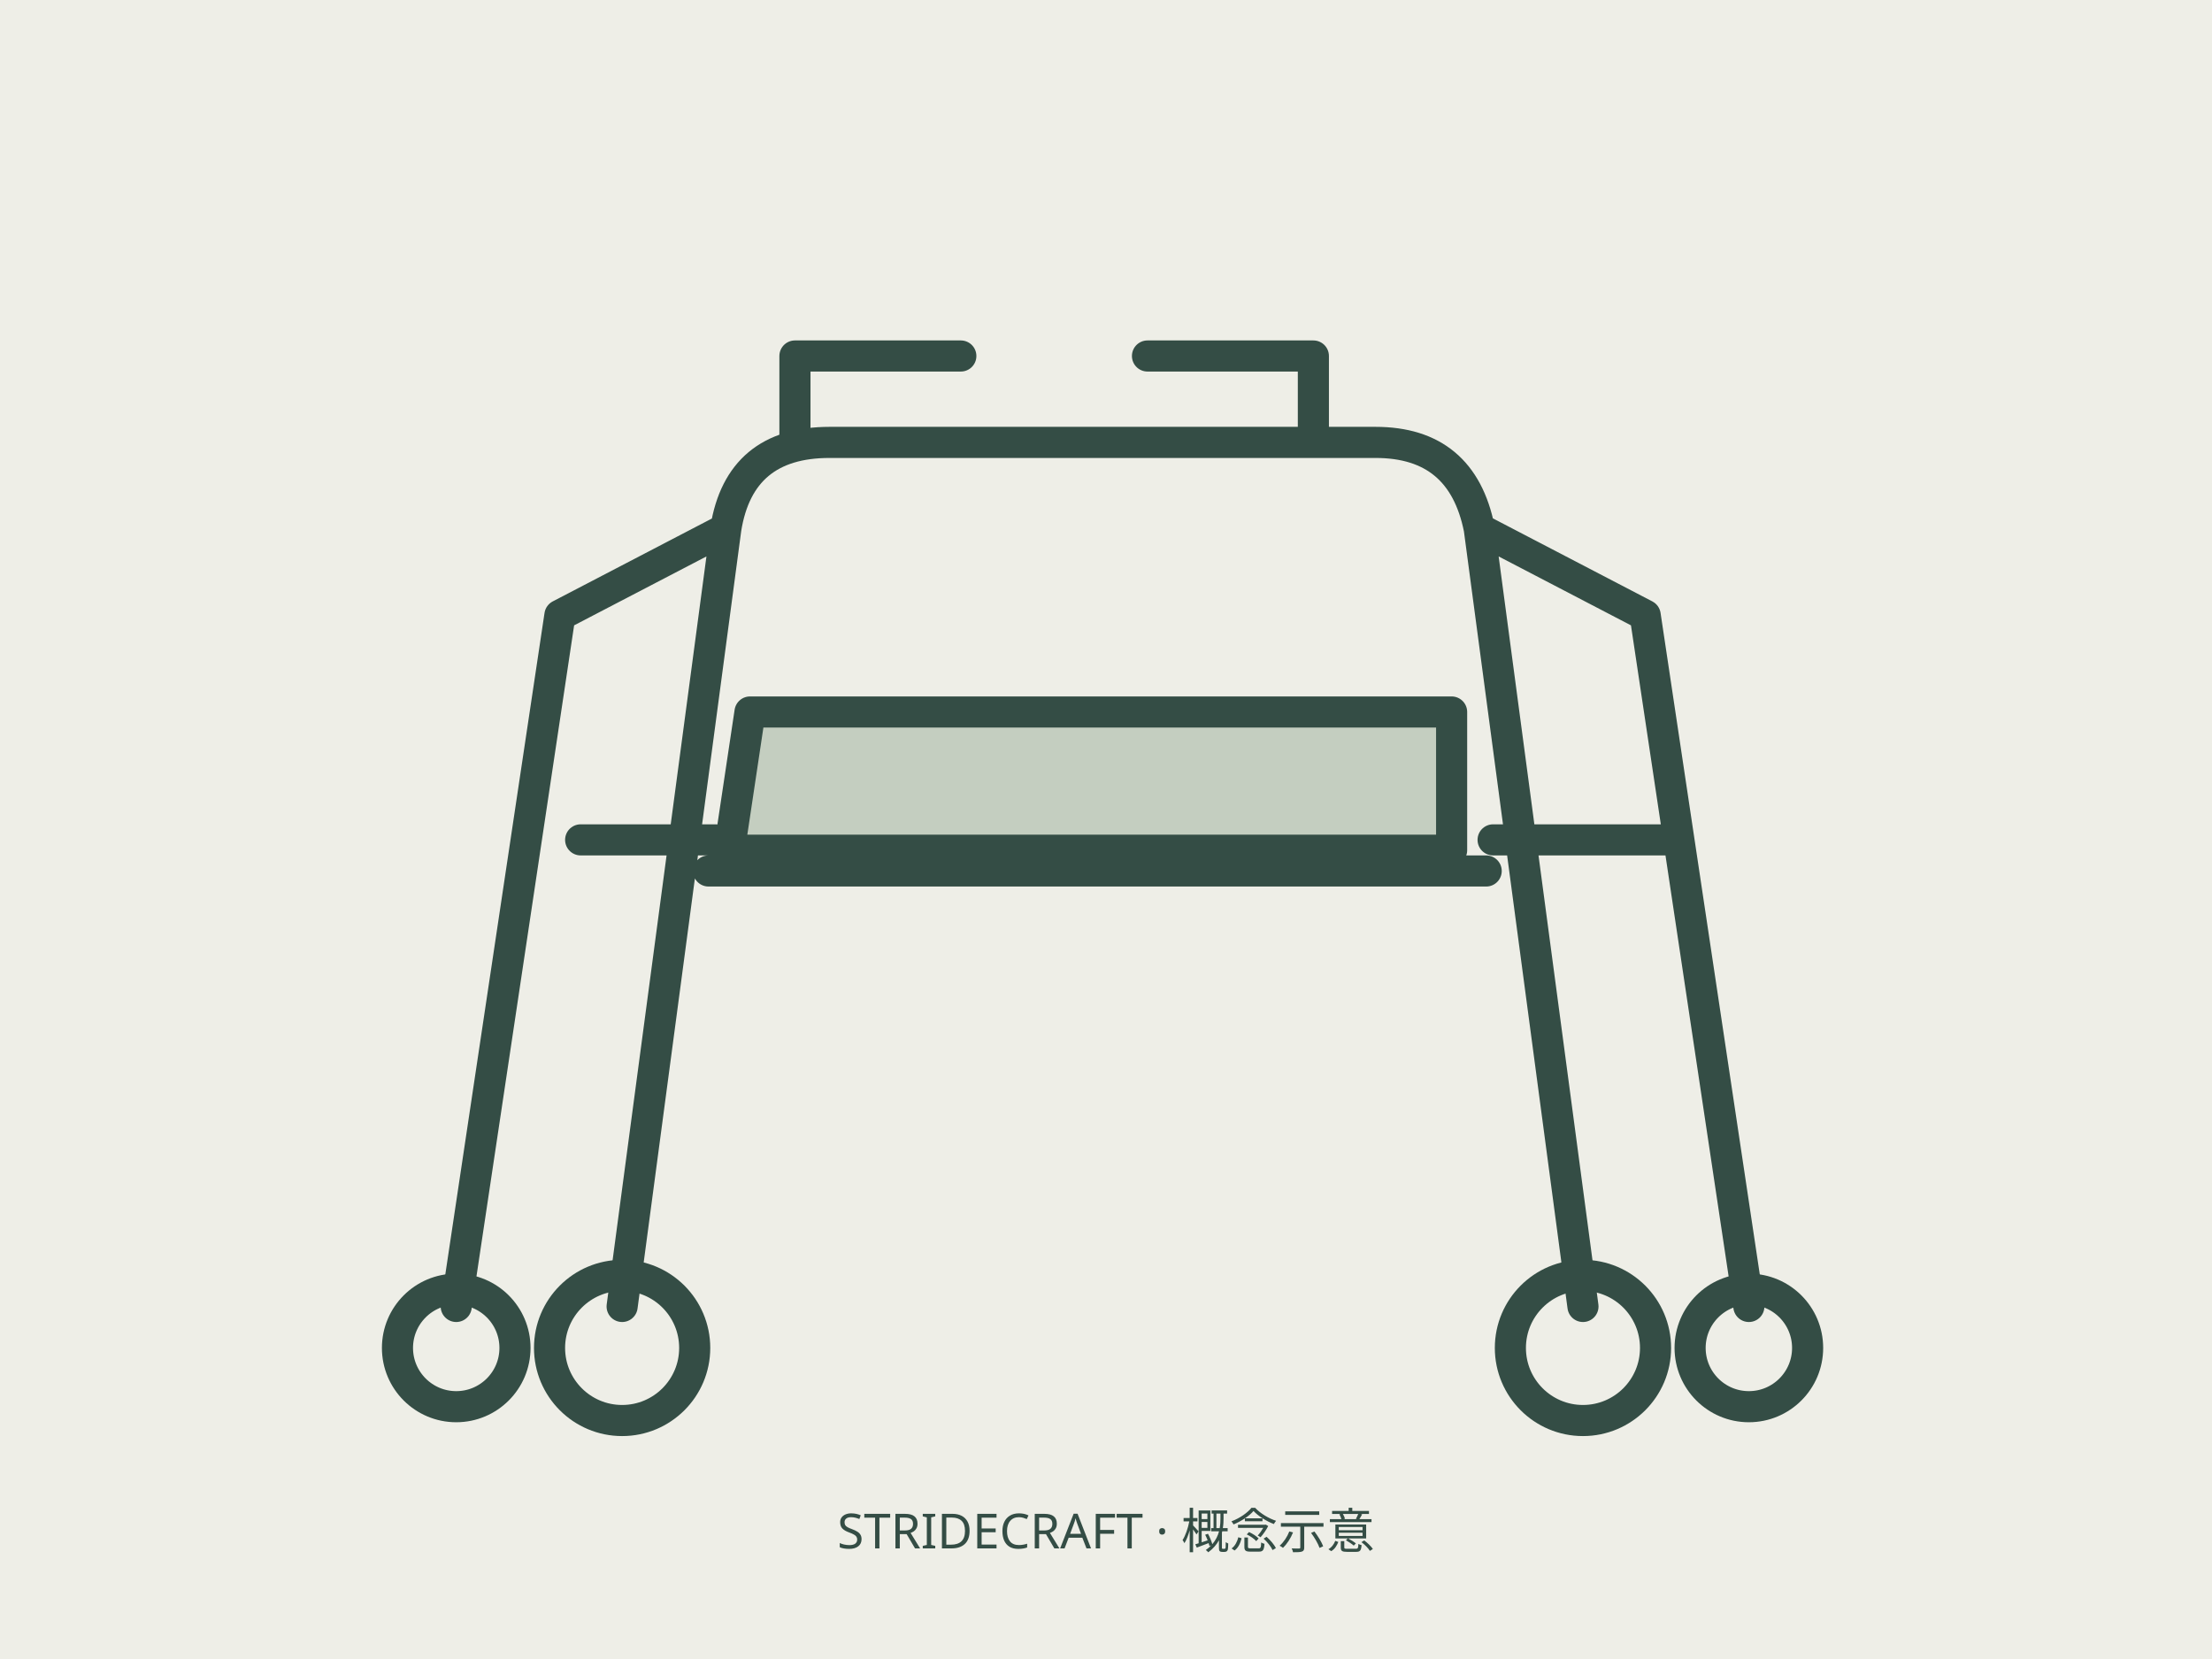
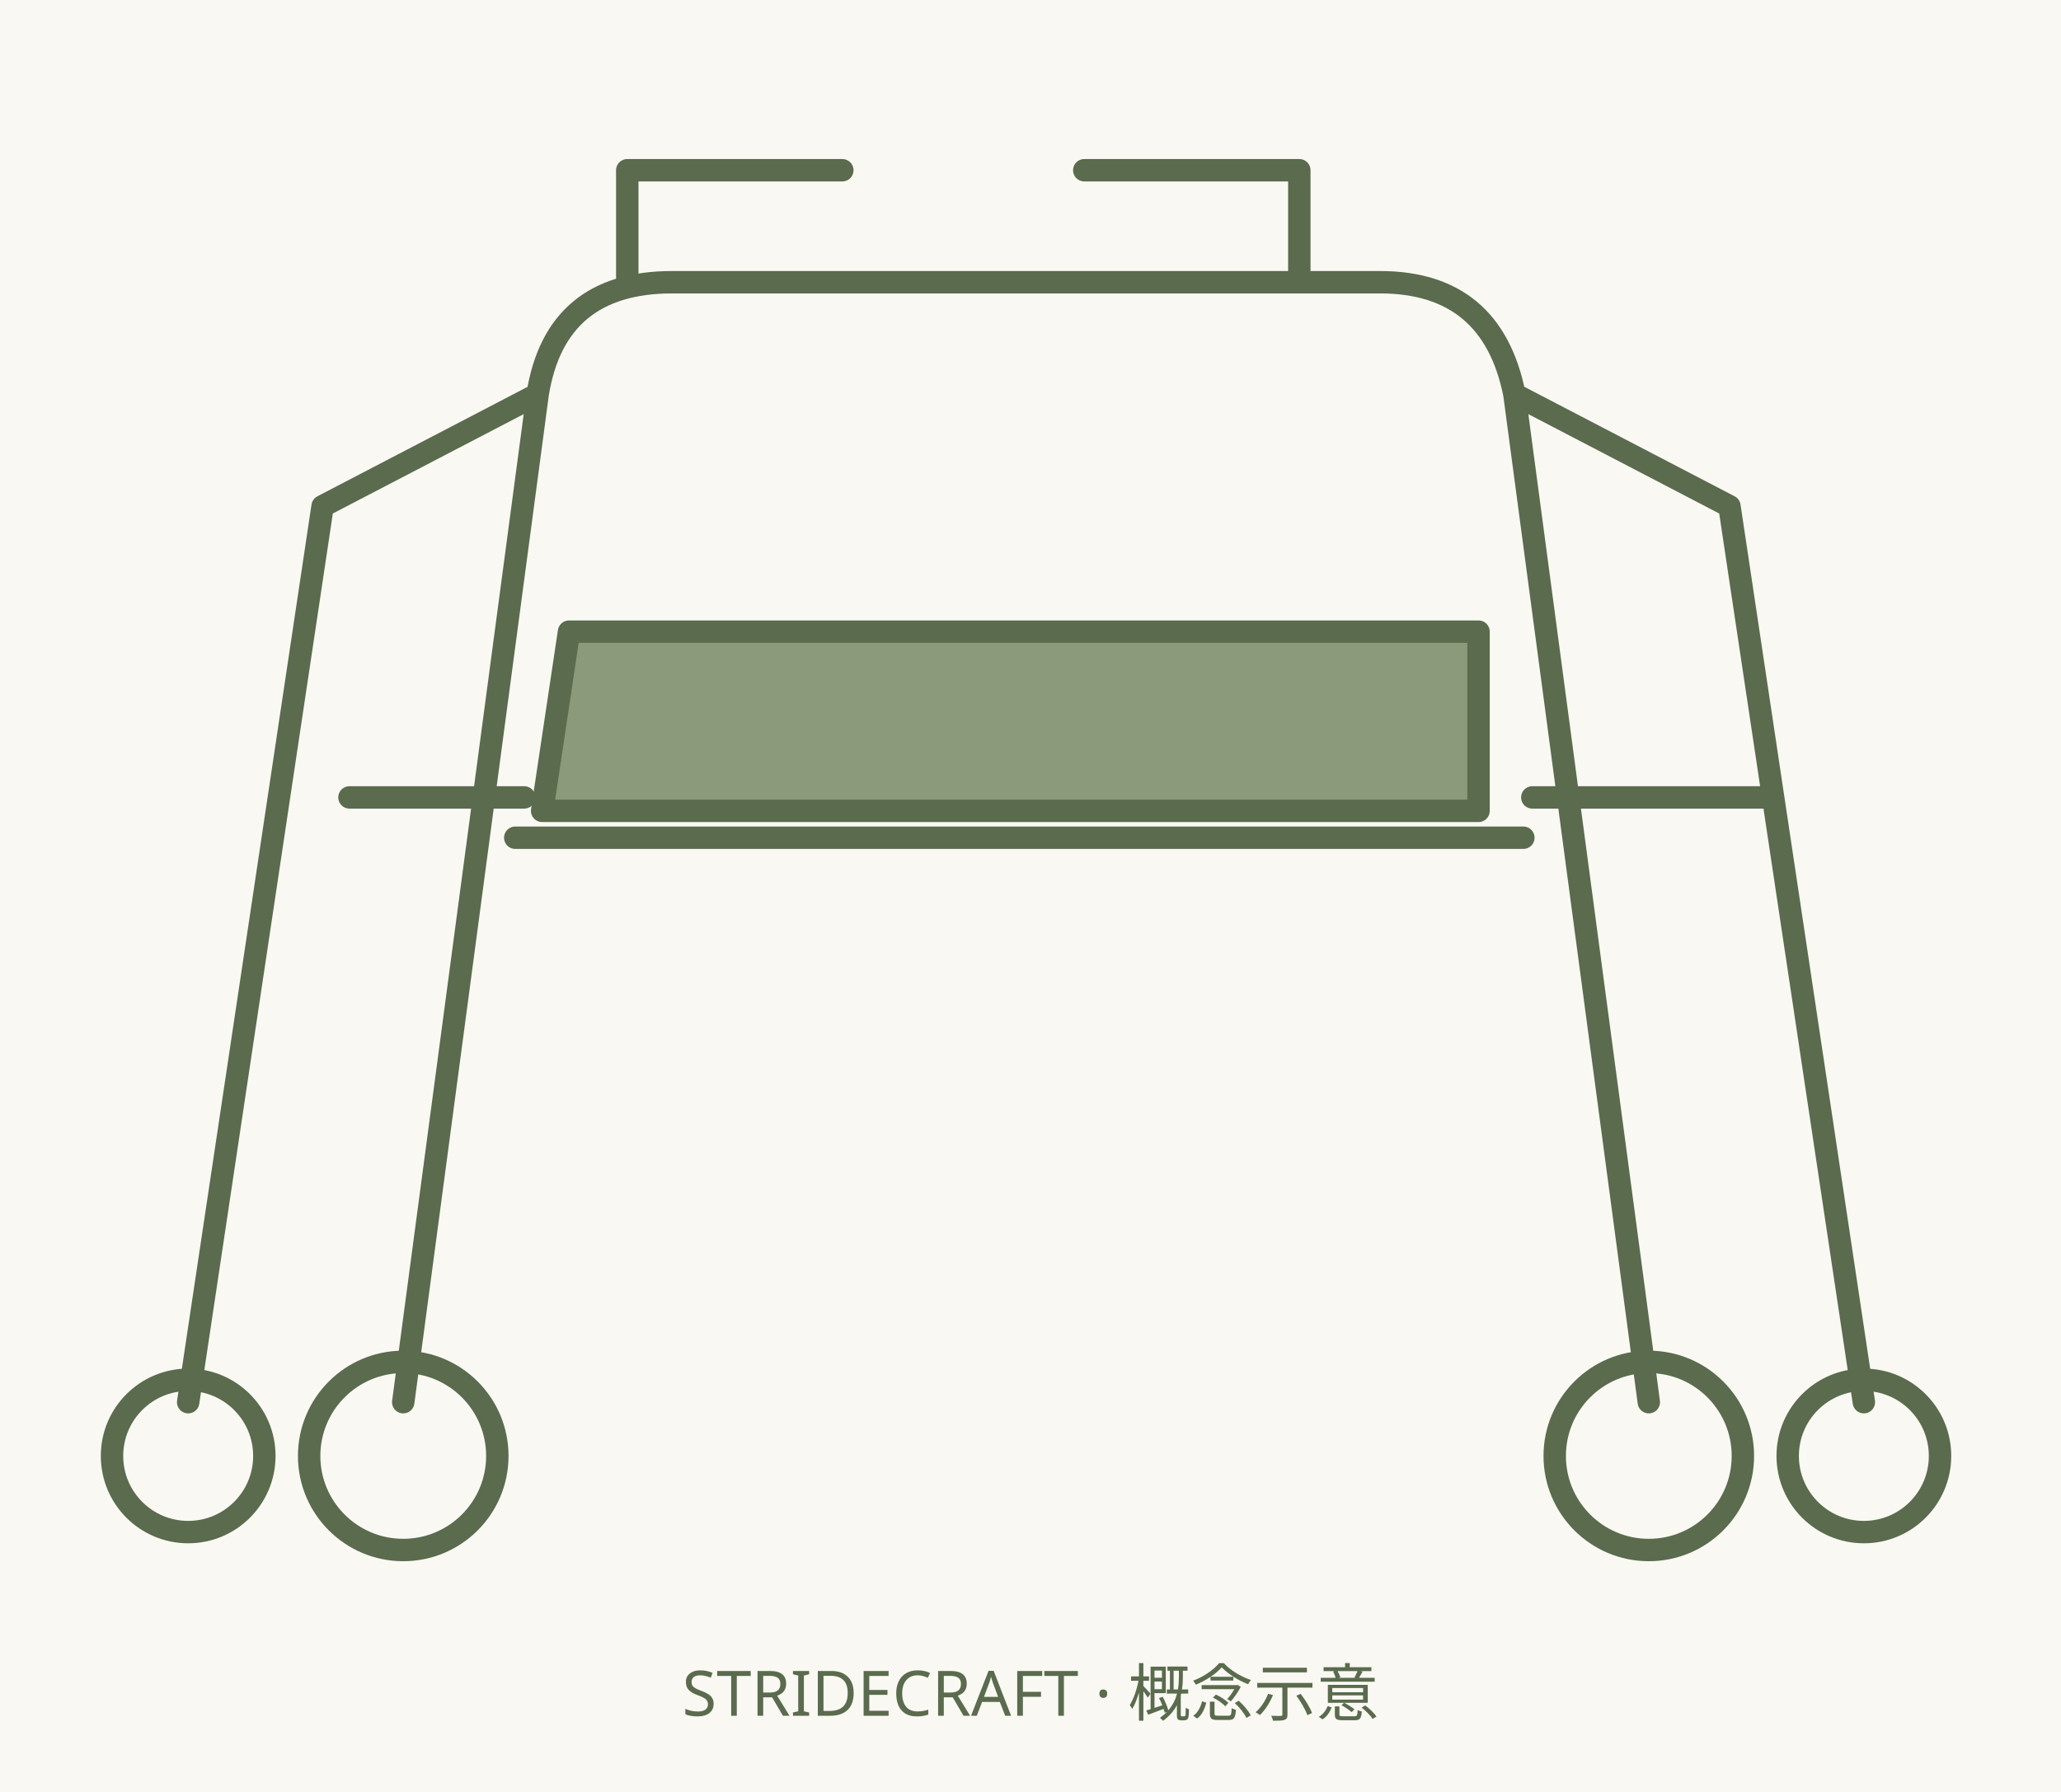
- <svg xmlns="http://www.w3.org/2000/svg" viewBox="0 0 640 480">
-   <rect width="640" height="480" fill="#eeeee7" />
-   <g fill="none" stroke="#344d45" stroke-width="9" stroke-linecap="round" stroke-linejoin="round">
+ <svg xmlns="http://www.w3.org/2000/svg" viewBox="90 65 460 400">
+   <rect width="640" height="480" fill="#FAF8F3" />
+   <g fill="none" stroke="#5A6B4E" stroke-width="5" stroke-linecap="round" stroke-linejoin="round">
    <path d="M180 378l30-225q4-25 30-25h158q25 0 30 25l30 225M210 153l-48 25-30 200M428 153l48 25 30 200M205 252h225M168 243h39M432 243h53M230 128v-25h48M380 128v-25h-48" />
-     <path d="M217 206h203v40H211z" fill="#c4cec0" />
+     <path d="M217 206h203v40H211z" fill="#8A9A7B" />
    <circle cx="180" cy="390" r="21" />
    <circle cx="458" cy="390" r="21" />
    <circle cx="132" cy="390" r="17" />
    <circle cx="506" cy="390" r="17" />
  </g>
-   <text x="320" y="448" text-anchor="middle" font-family="sans-serif" font-size="14" fill="#344d45">STRIDECRAFT · 概念示意</text>
+   <text x="320" y="448" text-anchor="middle" font-family="sans-serif" font-size="14" fill="#5A6B4E">STRIDECRAFT · 概念示意</text>
</svg>
